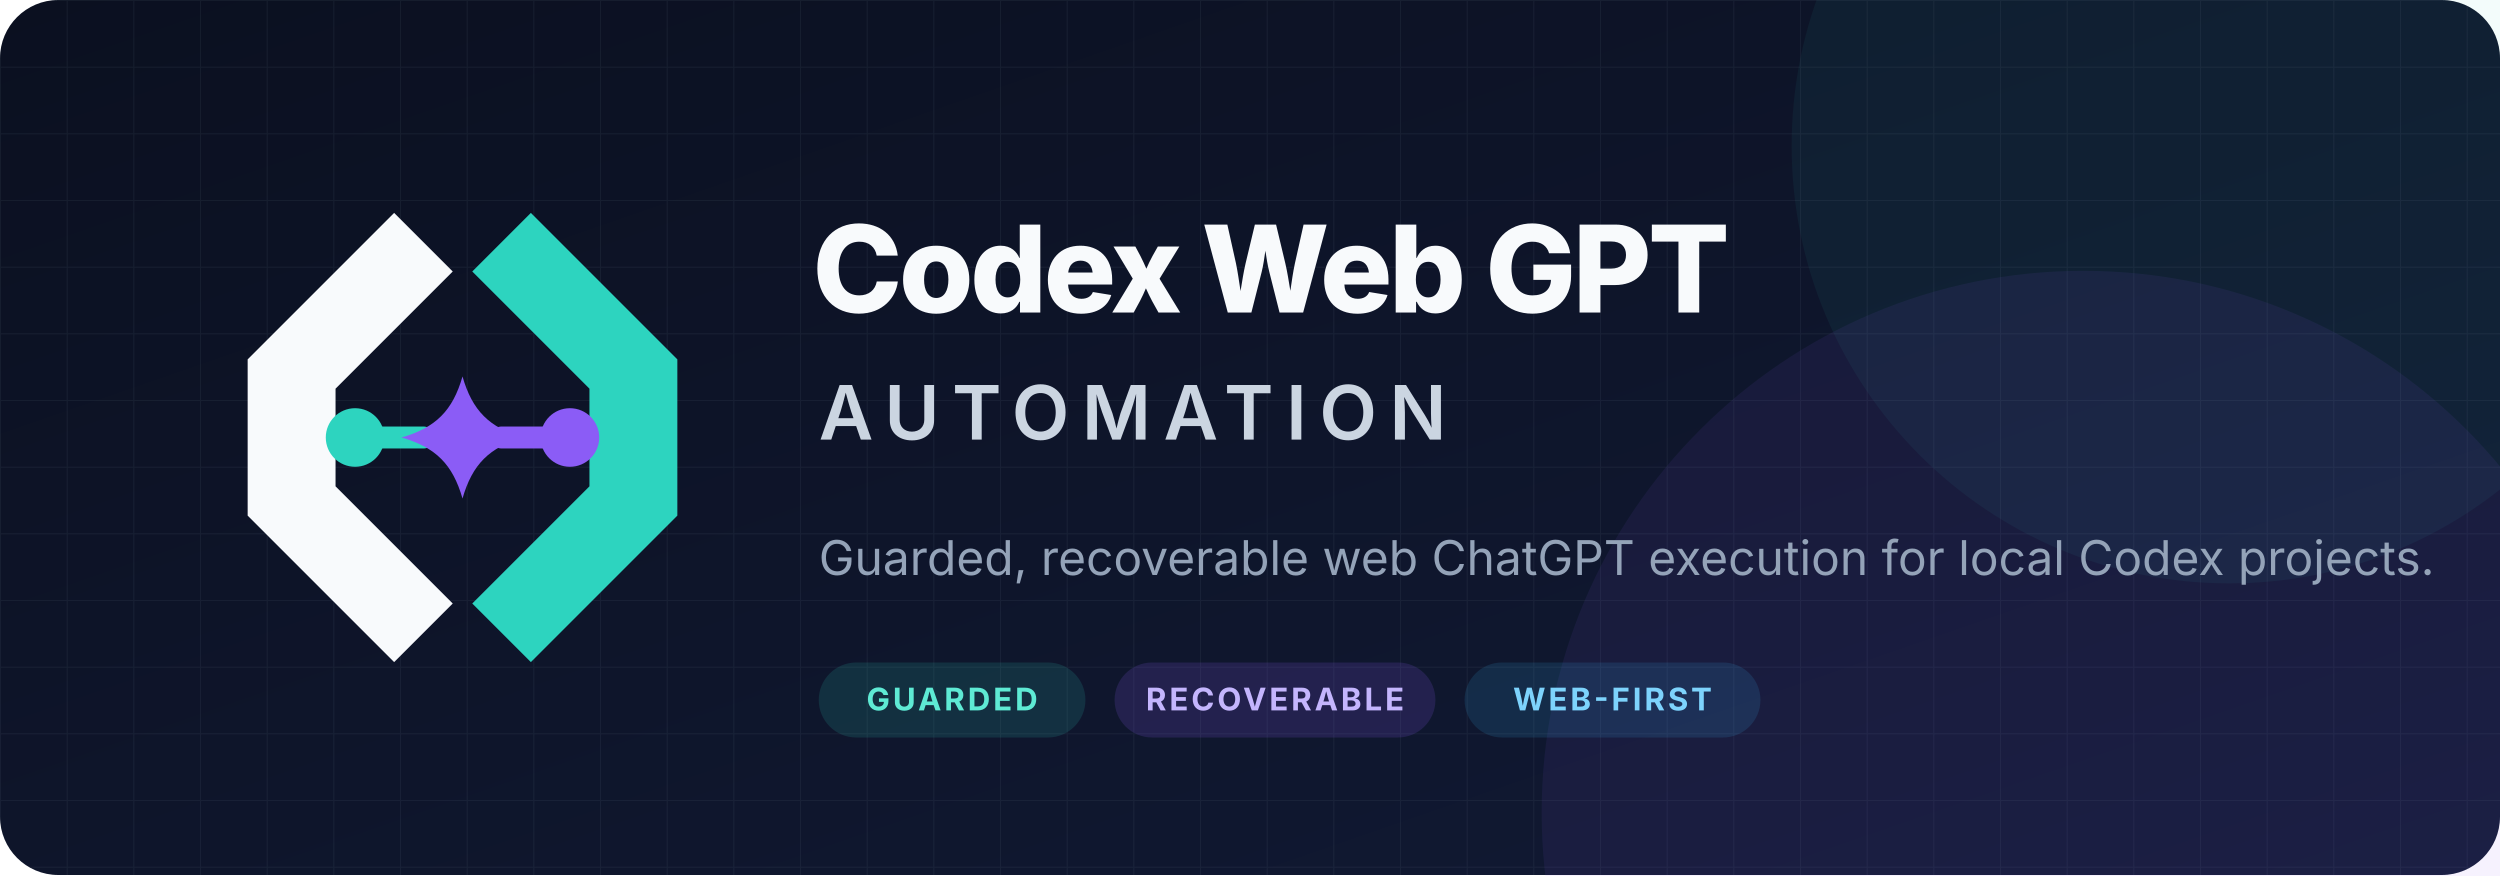
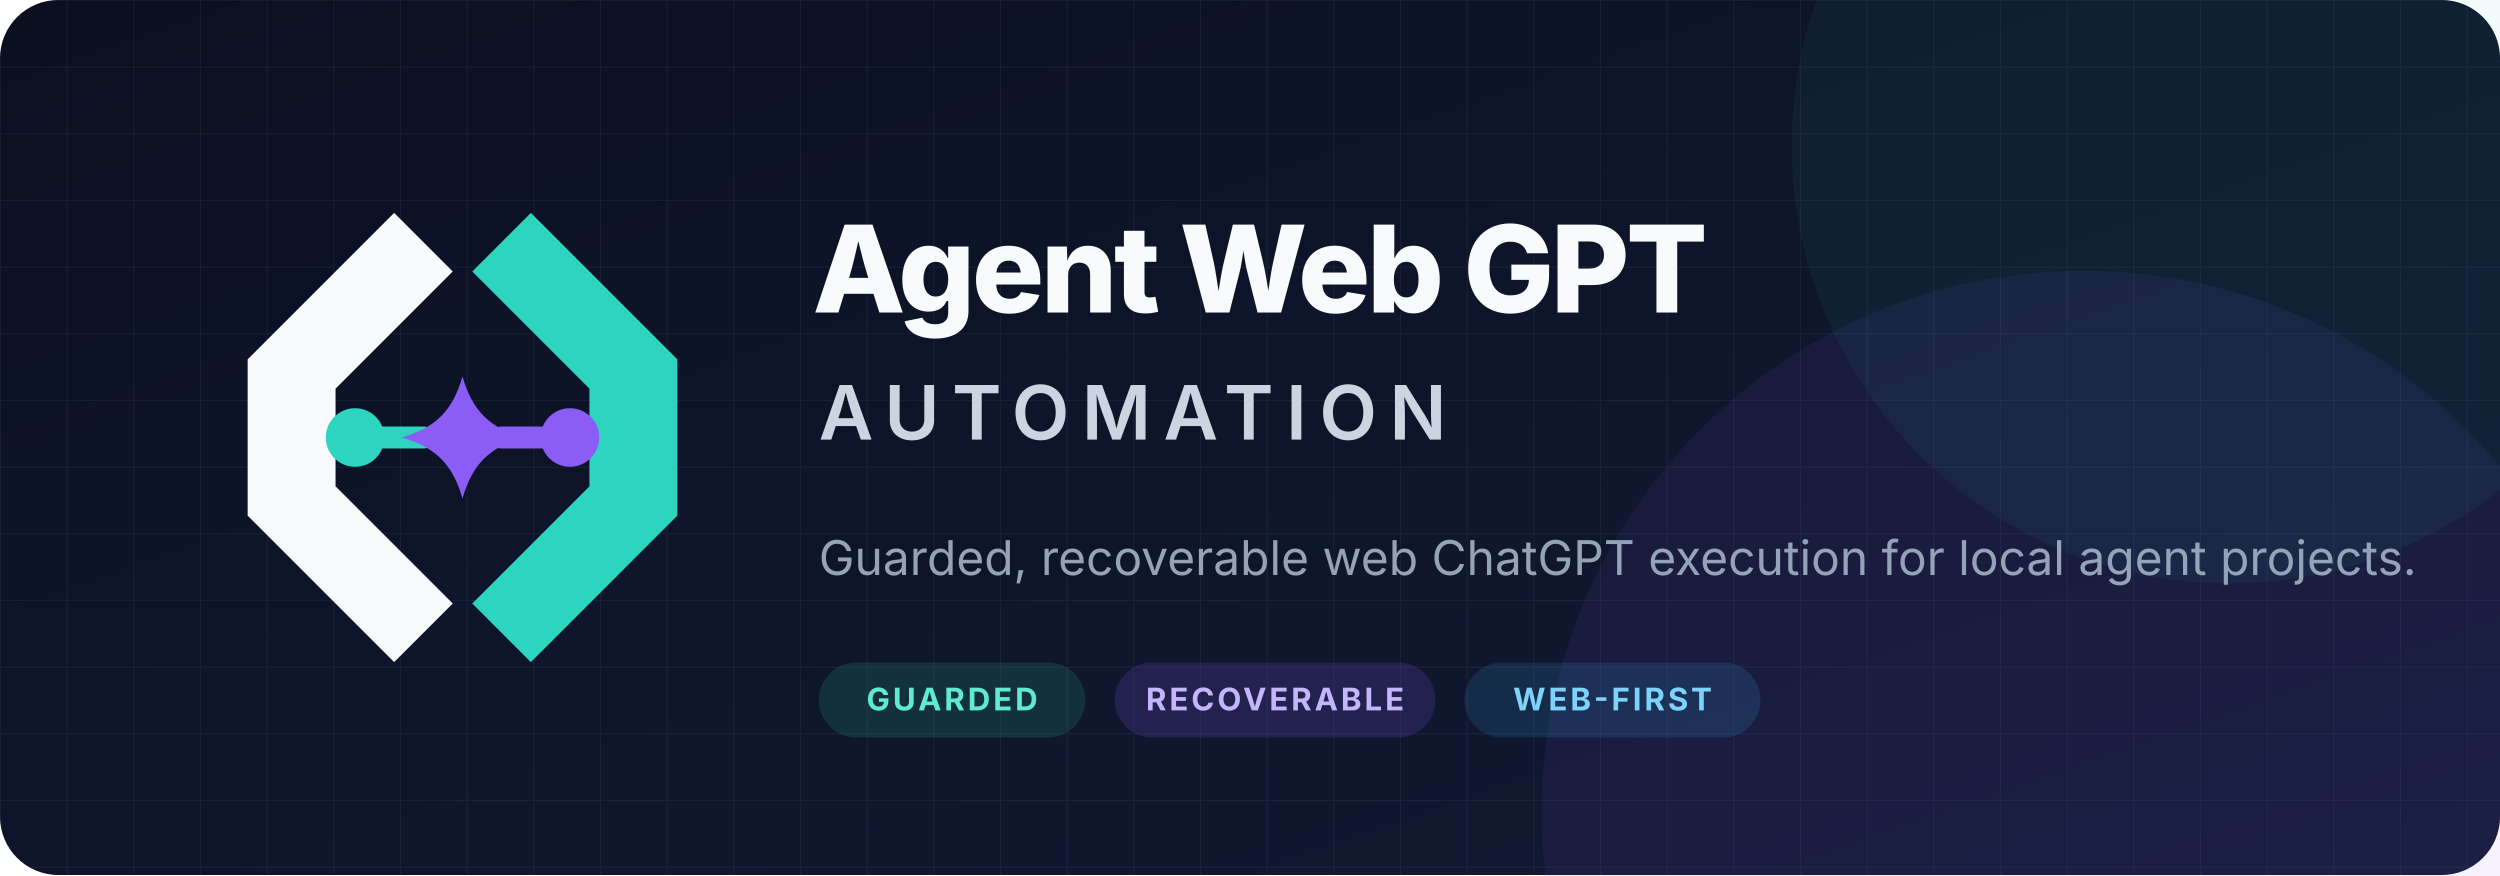
<svg xmlns="http://www.w3.org/2000/svg" viewBox="0 0 1200 420" role="img" aria-labelledby="title desc">
  <defs>
    <linearGradient id="bg" x1="0" y1="0" x2="1" y2="1">
      <stop stop-color="#0B1020" />
      <stop offset="1" stop-color="#111A35" />
    </linearGradient>
    <pattern id="grid" width="32" height="32" patternUnits="userSpaceOnUse">
      <path d="M32 0H0v32" fill="none" stroke="#94A3B8" stroke-opacity=".08" />
    </pattern>
  </defs>
  <rect width="1200" height="420" rx="28" fill="url(#bg)" />
  <rect width="1200" height="420" rx="28" fill="url(#grid)" />
  <circle cx="1070" cy="70" r="210" fill="#2DD4BF" opacity=".06" />
  <circle cx="1000" cy="390" r="260" fill="#8B5CF6" opacity=".08" />
  <g transform="translate(72 60) scale(.5859375)">
    <path fill="#F8FAFC" d="M200 72 80 192v128l120 120 48-48-96-96v-80l96-96-48-48Z" />
    <path fill="#2DD4BF" d="m312 72 120 120v128L312 440l-48-48 96-96v-80l-96-96 48-48Z" />
    <path fill="none" stroke="#2DD4BF" stroke-linecap="round" stroke-width="18" d="M182 256h42" />
    <path fill="none" stroke="#8B5CF6" stroke-linecap="round" stroke-width="18" d="M288 256h42" />
    <circle cx="168" cy="256" r="24" fill="#2DD4BF" />
    <circle cx="344" cy="256" r="24" fill="#8B5CF6" />
    <path fill="#8B5CF6" d="M256 206c8 28 22 42 50 50-28 8-42 22-50 50-8-28-22-42-50-50 28-8 42-22 50-50Z" />
  </g>
-   <text x="390" y="150" fill="#F8FAFC" font-family="-apple-system,BlinkMacSystemFont,'Segoe UI',sans-serif" font-size="58" font-weight="760" letter-spacing="-1.7">Codex Web GPT</text>
+   <text x="390" y="150" fill="#F8FAFC" font-family="-apple-system,BlinkMacSystemFont,'Segoe UI',sans-serif" font-size="58" font-weight="760" letter-spacing="-1.7">Agent Web GPT</text>
  <text x="393" y="211" fill="#CBD5E1" font-family="-apple-system,BlinkMacSystemFont,'Segoe UI',sans-serif" font-size="36" font-weight="560" letter-spacing="6">AUTOMATION</text>
-   <text x="393" y="276" fill="#94A3B8" font-family="-apple-system,BlinkMacSystemFont,'Segoe UI',sans-serif" font-size="23">Guarded, recoverable web ChatGPT execution for local Codex projects.</text>
+   <text x="393" y="276" fill="#94A3B8" font-family="-apple-system,BlinkMacSystemFont,'Segoe UI',sans-serif" font-size="23">Guarded, recoverable web ChatGPT execution for local agent projects.</text>
  <g transform="translate(393 318)" font-family="-apple-system,BlinkMacSystemFont,'Segoe UI',sans-serif" font-size="15" font-weight="700" letter-spacing="1.4">
    <rect width="128" height="36" rx="18" fill="#2DD4BF" opacity=".14" />
    <text x="64" y="23" fill="#5EEAD4" text-anchor="middle">GUARDED</text>
    <rect x="142" width="154" height="36" rx="18" fill="#8B5CF6" opacity=".16" />
    <text x="219" y="23" fill="#C4B5FD" text-anchor="middle">RECOVERABLE</text>
    <rect x="310" width="142" height="36" rx="18" fill="#38BDF8" opacity=".13" />
    <text x="381" y="23" fill="#7DD3FC" text-anchor="middle">WEB-FIRST</text>
  </g>
</svg>
